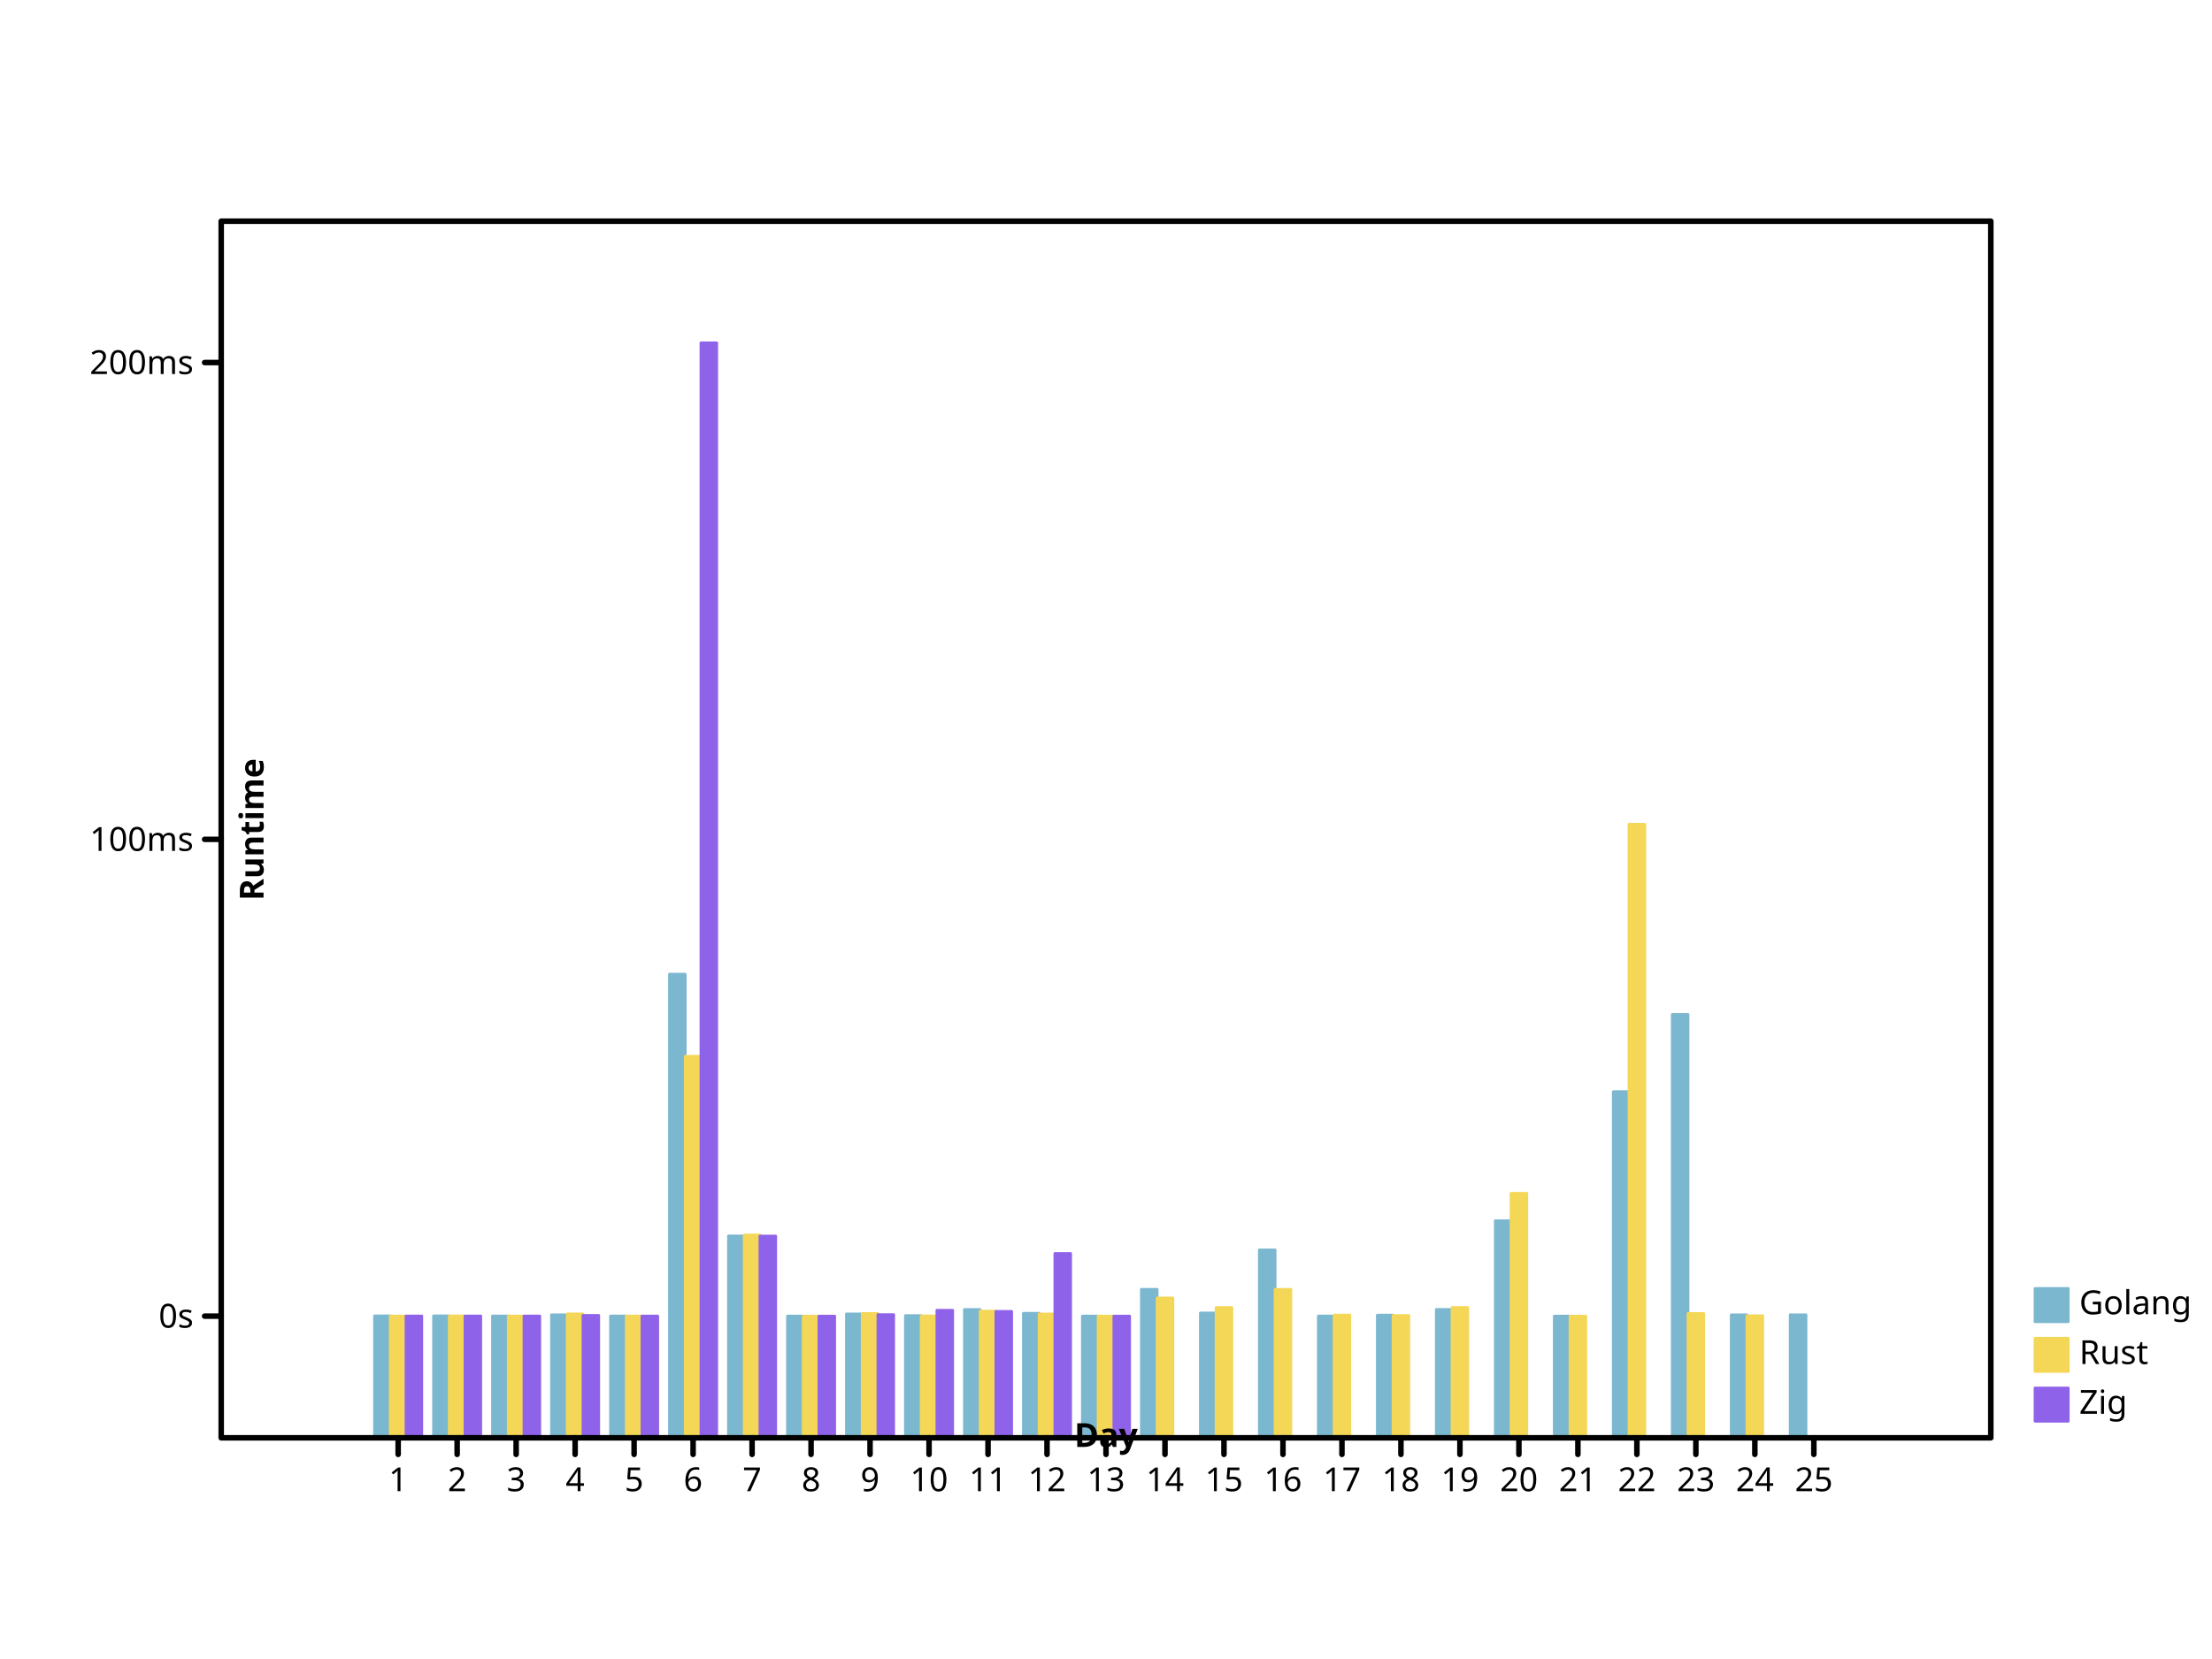
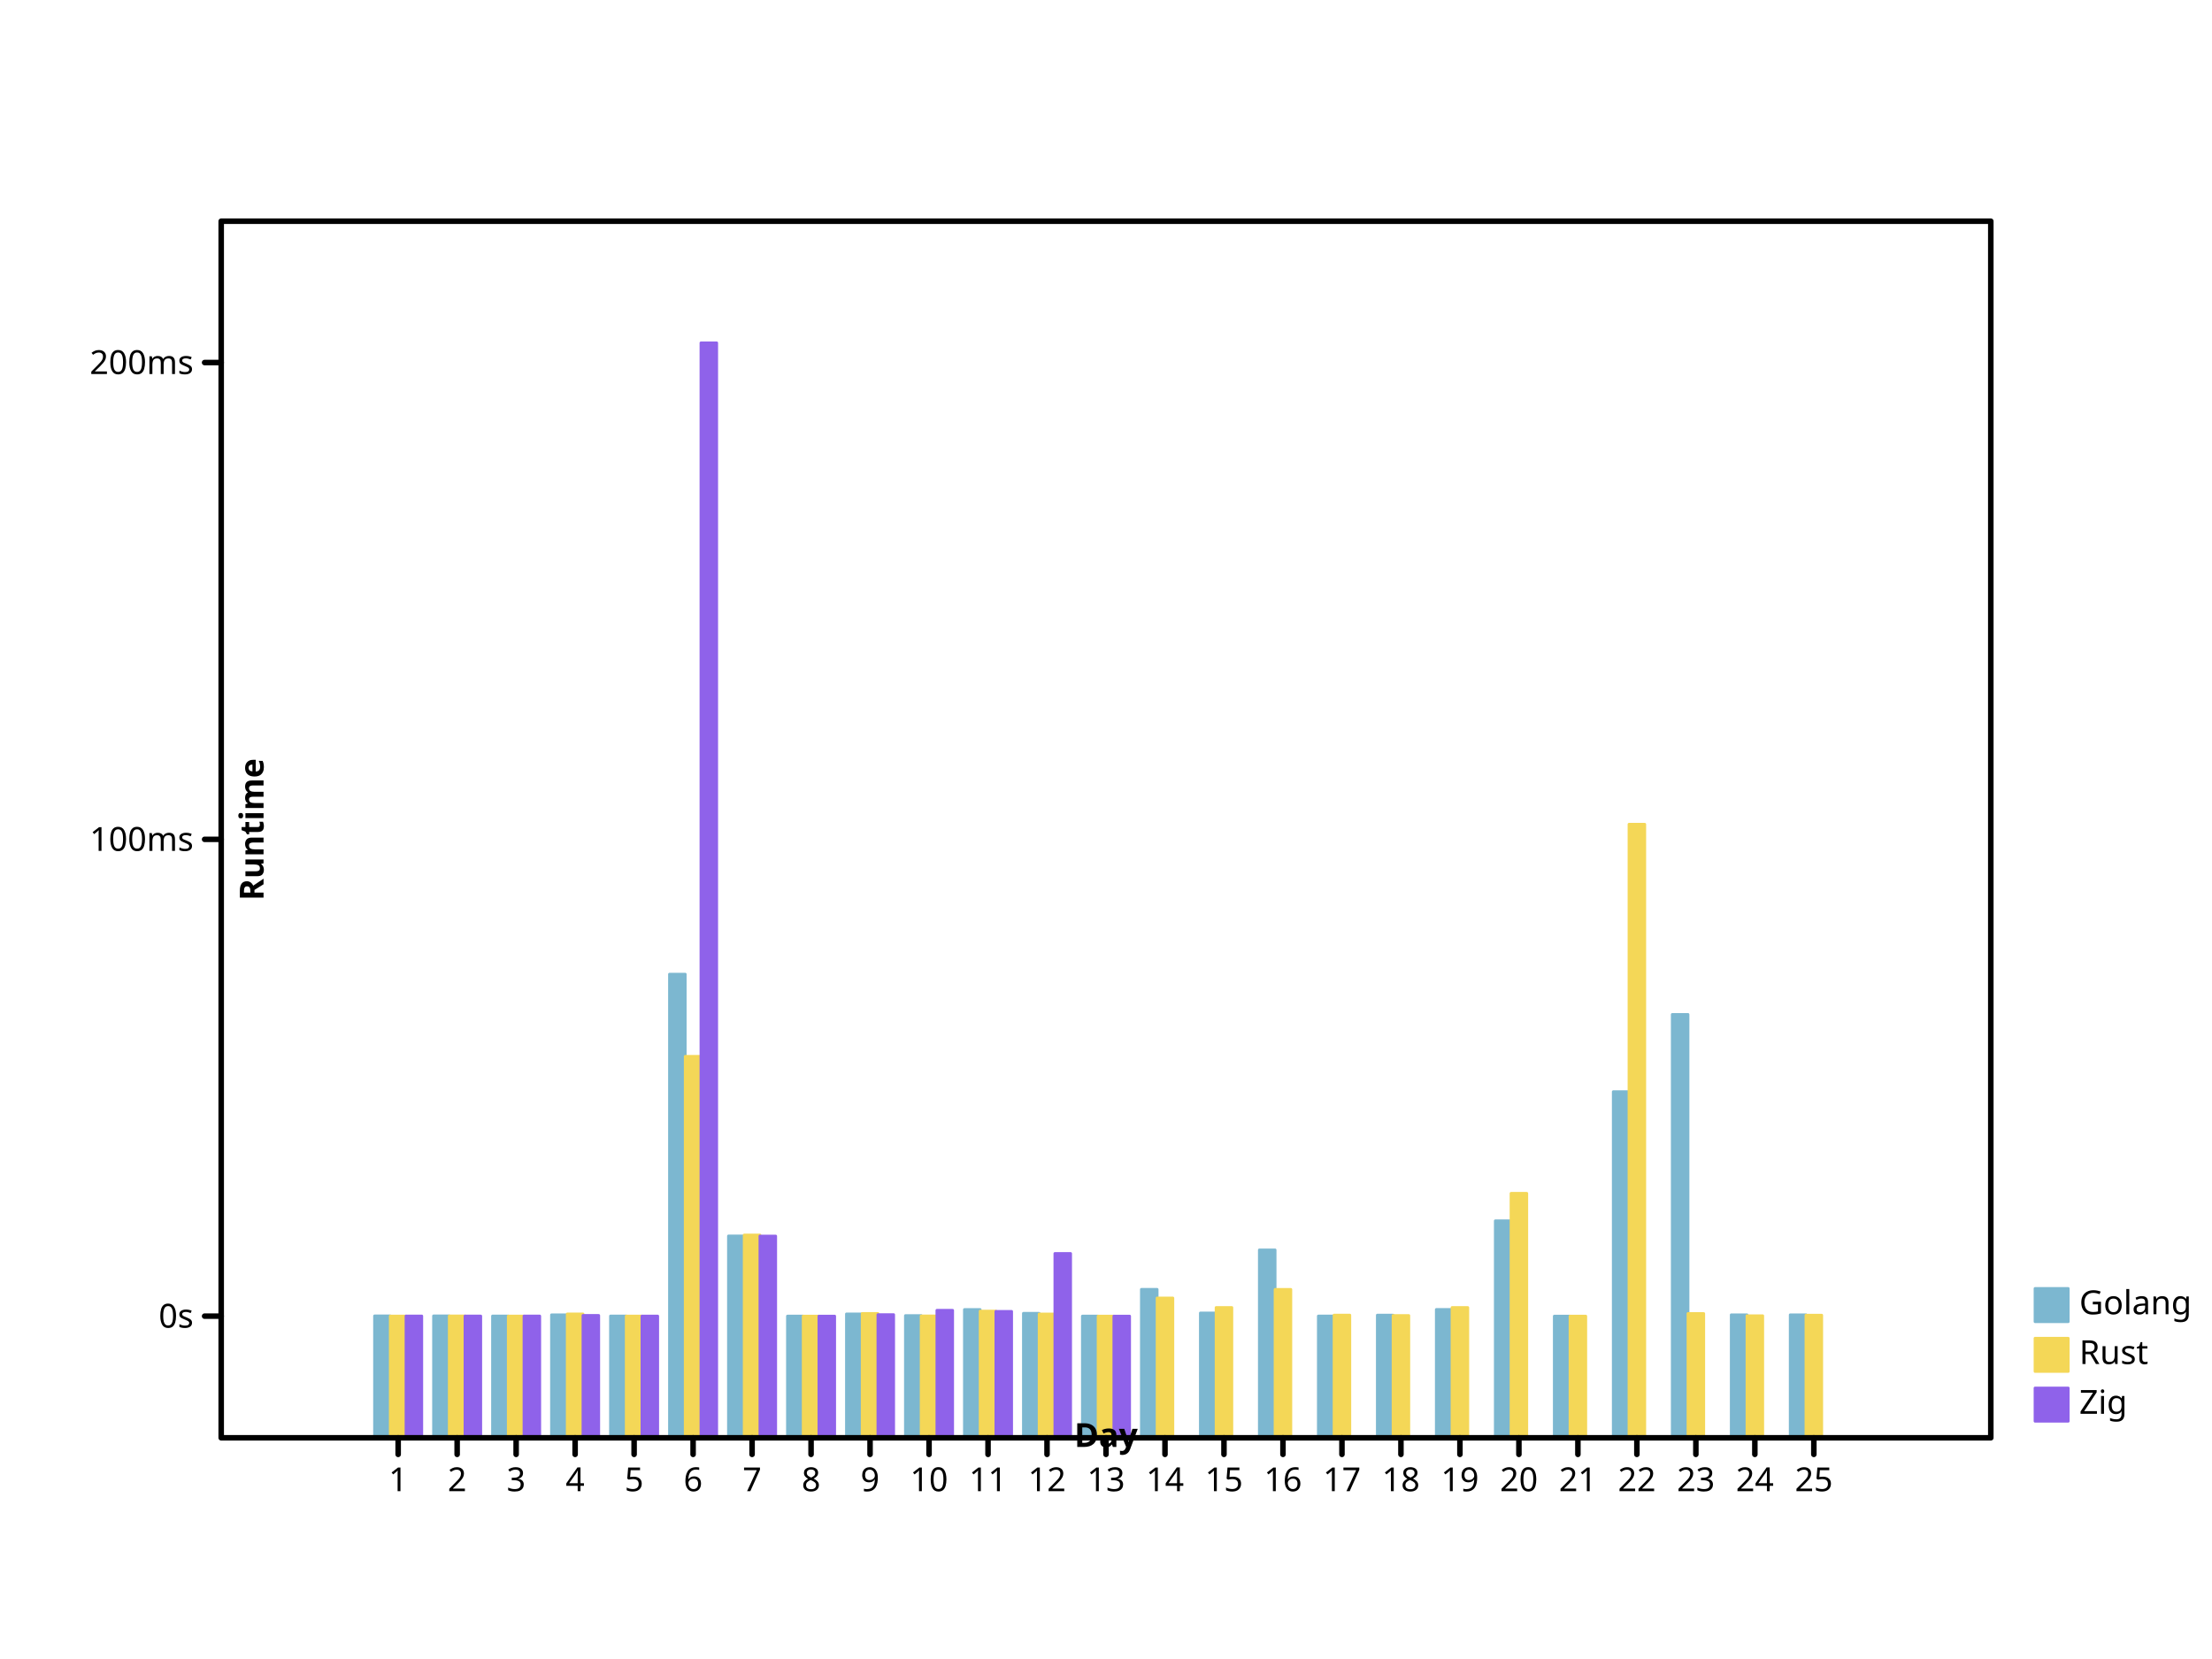
<svg xmlns="http://www.w3.org/2000/svg" height="600" viewbox="0 0 800 600" preserveAspectRatio="xMidYMid meet" width="800">
  <defs>
-     <marker viewBox="0 0 10 10 " refX="5" refY="5" markerUnits="userSpaceOnUse" markerWidth="2%" markerHeight="2%" id="circle">
+     <marker markerHeight="2%" id="circle" viewBox="0 0 10 10 " refX="5" refY="5" markerUnits="userSpaceOnUse" markerWidth="2%">
      <circle fill="none" stroke="black" cx="5" cy="5" r="3" />
    </marker>
-     <marker markerHeight="2%" id="filled-circle" viewBox="0 0 10 10 " refX="5" refY="5" markerUnits="userSpaceOnUse" markerWidth="2%">
-       <circle r="3" fill="black" stroke="none" cx="5" cy="5" />
+     <marker markerUnits="userSpaceOnUse" markerWidth="2%" markerHeight="2%" id="filled-circle" viewBox="0 0 10 10 " refX="5" refY="5">
+       <circle fill="black" stroke="none" cx="5" cy="5" r="3" />
    </marker>
    <marker markerUnits="userSpaceOnUse" markerWidth="2%" markerHeight="2%" id="square" viewBox="0 0 10 10 " refX="5" refY="5">
-       <rect y="2" width="6" height="6" fill="none" stroke="black" x="2" />
+       <rect fill="none" stroke="black" x="2" y="2" width="6" height="6" />
    </marker>
-     <marker markerWidth="2%" markerHeight="2%" id="filled-square" viewBox="0 0 10 10 " refX="5" refY="5" markerUnits="userSpaceOnUse">
-       <rect fill="black" stroke="none" x="2" y="2" width="6" height="6" />
+     <marker refX="5" refY="5" markerUnits="userSpaceOnUse" markerWidth="2%" markerHeight="2%" id="filled-square" viewBox="0 0 10 10 ">
+       <rect y="2" width="6" height="6" fill="black" stroke="none" x="2" />
    </marker>
  </defs>
-   <g stroke-linejoin="round" transform="translate(80 520 )scale(1 -1 )" fill="hsl(198, 47%, 65%)" stroke="hsl(198, 47%, 65%)" stroke-width="1px" stroke-linecap="round">
-     <rect y="0" width="5.688889e+00" height="4.408139e+01" vector-effect="non-scaling-stroke" x="5.546667e+01" />
-     <rect height="4.408196e+01" vector-effect="non-scaling-stroke" x="7.680000e+01" y="0" width="5.688889e+00" />
-     <rect y="0" width="5.688889e+00" height="4.405015e+01" vector-effect="non-scaling-stroke" x="9.813333e+01" />
-     <rect vector-effect="non-scaling-stroke" x="1.194667e+02" y="0" width="5.688889e+00" height="4.446870e+01" />
-     <rect vector-effect="non-scaling-stroke" x="1.408000e+02" y="0" width="5.688889e+00" height="4.405260e+01" />
-     <rect x="1.621333e+02" y="0" width="5.688889e+00" height="1.676747e+02" vector-effect="non-scaling-stroke" />
+   <g stroke-width="1px" stroke-linecap="round" stroke-linejoin="round" transform="translate(80 520 )scale(1 -1 )" fill="hsl(198, 47%, 65%)" stroke="hsl(198, 47%, 65%)">
+     <rect height="4.408139e+01" vector-effect="non-scaling-stroke" x="5.546667e+01" y="0" width="5.688889e+00" />
+     <rect y="0" width="5.688889e+00" height="4.408196e+01" vector-effect="non-scaling-stroke" x="7.680000e+01" />
+     <rect vector-effect="non-scaling-stroke" x="9.813333e+01" y="0" width="5.688889e+00" height="4.405015e+01" />
+     <rect width="5.688889e+00" height="4.446870e+01" vector-effect="non-scaling-stroke" x="1.194667e+02" y="0" />
+     <rect height="4.405260e+01" vector-effect="non-scaling-stroke" x="1.408000e+02" y="0" width="5.688889e+00" />
+     <rect y="0" width="5.688889e+00" height="1.676747e+02" vector-effect="non-scaling-stroke" x="1.621333e+02" />
    <rect vector-effect="non-scaling-stroke" x="1.834667e+02" y="0" width="5.688889e+00" height="7.299352e+01" />
    <rect vector-effect="non-scaling-stroke" x="2.048000e+02" y="0" width="5.688889e+00" height="4.401200e+01" />
    <rect x="2.261333e+02" y="0" width="5.688889e+00" height="4.479665e+01" vector-effect="non-scaling-stroke" />
-     <rect height="4.419673e+01" vector-effect="non-scaling-stroke" x="2.474667e+02" y="0" width="5.688889e+00" />
+     <rect vector-effect="non-scaling-stroke" x="2.474667e+02" y="0" width="5.688889e+00" height="4.419673e+01" />
    <rect vector-effect="non-scaling-stroke" x="2.688000e+02" y="0" width="5.688889e+00" height="4.638498e+01" />
-     <rect vector-effect="non-scaling-stroke" x="2.901333e+02" y="0" width="5.688889e+00" height="4.501938e+01" />
-     <rect height="4.401207e+01" vector-effect="non-scaling-stroke" x="3.114667e+02" y="0" width="5.688889e+00" />
-     <rect y="0" width="5.688889e+00" height="5.368653e+01" vector-effect="non-scaling-stroke" x="3.328000e+02" />
-     <rect width="5.688889e+00" height="4.513826e+01" vector-effect="non-scaling-stroke" x="3.541333e+02" y="0" />
-     <rect vector-effect="non-scaling-stroke" x="3.754667e+02" y="0" width="5.688889e+00" height="6.794324e+01" />
+     <rect y="0" width="5.688889e+00" height="4.501938e+01" vector-effect="non-scaling-stroke" x="2.901333e+02" />
+     <rect y="0" width="5.688889e+00" height="4.401207e+01" vector-effect="non-scaling-stroke" x="3.114667e+02" />
+     <rect vector-effect="non-scaling-stroke" x="3.328000e+02" y="0" width="5.688889e+00" height="5.368653e+01" />
+     <rect vector-effect="non-scaling-stroke" x="3.541333e+02" y="0" width="5.688889e+00" height="4.513826e+01" />
+     <rect y="0" width="5.688889e+00" height="6.794324e+01" vector-effect="non-scaling-stroke" x="3.754667e+02" />
    <rect vector-effect="non-scaling-stroke" x="3.968000e+02" y="0" width="5.688889e+00" height="4.403368e+01" />
    <rect vector-effect="non-scaling-stroke" x="4.181333e+02" y="0" width="5.688889e+00" height="4.435730e+01" />
-     <rect vector-effect="non-scaling-stroke" x="4.394667e+02" y="0" width="5.688889e+00" height="4.641211e+01" />
-     <rect vector-effect="non-scaling-stroke" x="4.608000e+02" y="0" width="5.688889e+00" height="7.847029e+01" />
-     <rect x="4.821333e+02" y="0" width="5.688889e+00" height="4.400010e+01" vector-effect="non-scaling-stroke" />
-     <rect width="5.688889e+00" height="1.251727e+02" vector-effect="non-scaling-stroke" x="5.034667e+02" y="0" />
-     <rect vector-effect="non-scaling-stroke" x="5.248000e+02" y="0" width="5.688889e+00" height="1.531087e+02" />
-     <rect x="5.461333e+02" y="0" width="5.688889e+00" height="4.448159e+01" vector-effect="non-scaling-stroke" />
-     <rect y="0" width="5.688889e+00" height="4.448066e+01" vector-effect="non-scaling-stroke" x="5.674667e+02" />
+     <rect height="4.641211e+01" vector-effect="non-scaling-stroke" x="4.394667e+02" y="0" width="5.688889e+00" />
+     <rect y="0" width="5.688889e+00" height="7.847029e+01" vector-effect="non-scaling-stroke" x="4.608000e+02" />
+     <rect vector-effect="non-scaling-stroke" x="4.821333e+02" y="0" width="5.688889e+00" height="4.400010e+01" />
+     <rect vector-effect="non-scaling-stroke" x="5.034667e+02" y="0" width="5.688889e+00" height="1.251727e+02" />
+     <rect y="0" width="5.688889e+00" height="1.531087e+02" vector-effect="non-scaling-stroke" x="5.248000e+02" />
+     <rect y="0" width="5.688889e+00" height="4.448159e+01" vector-effect="non-scaling-stroke" x="5.461333e+02" />
+     <rect x="5.674667e+02" y="0" width="5.688889e+00" height="4.448066e+01" vector-effect="non-scaling-stroke" />
  </g>
-   <g stroke-linejoin="round" transform="translate(80 520 )scale(1 -1 )" fill="hsl(49, 88%, 65%)" stroke="hsl(49, 88%, 65%)" stroke-width="1px" stroke-linecap="round">
-     <rect width="5.688889e+00" height="4.403192e+01" vector-effect="non-scaling-stroke" x="6.115556e+01" y="0" />
-     <rect width="5.688889e+00" height="4.407419e+01" vector-effect="non-scaling-stroke" x="8.248889e+01" y="0" />
-     <rect x="1.038222e+02" y="0" width="5.688889e+00" height="4.401527e+01" vector-effect="non-scaling-stroke" />
+   <g fill="hsl(49, 88%, 65%)" stroke="hsl(49, 88%, 65%)" stroke-width="1px" stroke-linecap="round" stroke-linejoin="round" transform="translate(80 520 )scale(1 -1 )">
+     <rect vector-effect="non-scaling-stroke" x="6.115556e+01" y="0" width="5.688889e+00" height="4.403192e+01" />
+     <rect height="4.407419e+01" vector-effect="non-scaling-stroke" x="8.248889e+01" y="0" width="5.688889e+00" />
+     <rect height="4.401527e+01" vector-effect="non-scaling-stroke" x="1.038222e+02" y="0" width="5.688889e+00" />
    <rect vector-effect="non-scaling-stroke" x="1.251556e+02" y="0" width="5.688889e+00" height="4.478232e+01" />
    <rect x="1.464889e+02" y="0" width="5.688889e+00" height="4.402965e+01" vector-effect="non-scaling-stroke" />
-     <rect vector-effect="non-scaling-stroke" x="1.678222e+02" y="0" width="5.688889e+00" height="1.379508e+02" />
+     <rect width="5.688889e+00" height="1.379508e+02" vector-effect="non-scaling-stroke" x="1.678222e+02" y="0" />
    <rect x="1.891556e+02" y="0" width="5.688889e+00" height="7.333799e+01" vector-effect="non-scaling-stroke" />
-     <rect width="5.688889e+00" height="4.400571e+01" vector-effect="non-scaling-stroke" x="2.104889e+02" y="0" />
+     <rect y="0" width="5.688889e+00" height="4.400571e+01" vector-effect="non-scaling-stroke" x="2.104889e+02" />
    <rect vector-effect="non-scaling-stroke" x="2.318222e+02" y="0" width="5.688889e+00" height="4.495170e+01" />
-     <rect height="4.406728e+01" vector-effect="non-scaling-stroke" x="2.531556e+02" y="0" width="5.688889e+00" />
-     <rect vector-effect="non-scaling-stroke" x="2.744889e+02" y="0" width="5.688889e+00" height="4.582177e+01" />
-     <rect x="2.958222e+02" y="0" width="5.688889e+00" height="4.477711e+01" vector-effect="non-scaling-stroke" />
+     <rect vector-effect="non-scaling-stroke" x="2.531556e+02" y="0" width="5.688889e+00" height="4.406728e+01" />
+     <rect width="5.688889e+00" height="4.582177e+01" vector-effect="non-scaling-stroke" x="2.744889e+02" y="0" />
+     <rect y="0" width="5.688889e+00" height="4.477711e+01" vector-effect="non-scaling-stroke" x="2.958222e+02" />
    <rect height="4.400973e+01" vector-effect="non-scaling-stroke" x="3.171556e+02" y="0" width="5.688889e+00" />
-     <rect vector-effect="non-scaling-stroke" x="3.384889e+02" y="0" width="5.688889e+00" height="5.055640e+01" />
-     <rect width="5.688889e+00" height="4.711601e+01" vector-effect="non-scaling-stroke" x="3.598222e+02" y="0" />
+     <rect y="0" width="5.688889e+00" height="5.055640e+01" vector-effect="non-scaling-stroke" x="3.384889e+02" />
+     <rect height="4.711601e+01" vector-effect="non-scaling-stroke" x="3.598222e+02" y="0" width="5.688889e+00" />
    <rect x="3.811556e+02" y="0" width="5.688889e+00" height="5.366698e+01" vector-effect="non-scaling-stroke" />
-     <rect x="4.024889e+02" y="0" width="5.688889e+00" height="4.437240e+01" vector-effect="non-scaling-stroke" />
+     <rect width="5.688889e+00" height="4.437240e+01" vector-effect="non-scaling-stroke" x="4.024889e+02" y="0" />
    <rect height="4.421326e+01" vector-effect="non-scaling-stroke" x="4.238222e+02" y="0" width="5.688889e+00" />
    <rect y="0" width="5.688889e+00" height="4.711187e+01" vector-effect="non-scaling-stroke" x="4.451556e+02" />
    <rect x="4.664889e+02" y="0" width="5.688889e+00" height="8.840898e+01" vector-effect="non-scaling-stroke" />
-     <rect y="0" width="5.688889e+00" height="4.400005e+01" vector-effect="non-scaling-stroke" x="4.878222e+02" />
+     <rect height="4.400005e+01" vector-effect="non-scaling-stroke" x="4.878222e+02" y="0" width="5.688889e+00" />
    <rect y="0" width="5.688889e+00" height="2.218956e+02" vector-effect="non-scaling-stroke" x="5.091556e+02" />
-     <rect vector-effect="non-scaling-stroke" x="5.304889e+02" y="0" width="5.688889e+00" height="4.493664e+01" />
-     <rect vector-effect="non-scaling-stroke" x="5.518222e+02" y="0" width="5.688889e+00" height="4.413517e+01" />
+     <rect width="5.688889e+00" height="4.493664e+01" vector-effect="non-scaling-stroke" x="5.304889e+02" y="0" />
+     <rect y="0" width="5.688889e+00" height="4.413517e+01" vector-effect="non-scaling-stroke" x="5.518222e+02" />
+     <rect x="5.731556e+02" y="0" width="5.688889e+00" height="4.434290e+01" vector-effect="non-scaling-stroke" />
  </g>
-   <g stroke-linejoin="round" transform="translate(80 520 )scale(1 -1 )" fill="hsl(260, 76%, 65%)" stroke="hsl(260, 76%, 65%)" stroke-width="1px" stroke-linecap="round">
-     <rect width="5.688889e+00" height="4.405432e+01" vector-effect="non-scaling-stroke" x="6.684444e+01" y="0" />
-     <rect width="5.688889e+00" height="4.404062e+01" vector-effect="non-scaling-stroke" x="8.817778e+01" y="0" />
-     <rect height="4.404221e+01" vector-effect="non-scaling-stroke" x="1.095111e+02" y="0" width="5.688889e+00" />
+   <g fill="hsl(260, 76%, 65%)" stroke="hsl(260, 76%, 65%)" stroke-width="1px" stroke-linecap="round" stroke-linejoin="round" transform="translate(80 520 )scale(1 -1 )">
+     <rect vector-effect="non-scaling-stroke" x="6.684444e+01" y="0" width="5.688889e+00" height="4.405432e+01" />
+     <rect x="8.817778e+01" y="0" width="5.688889e+00" height="4.404062e+01" vector-effect="non-scaling-stroke" />
+     <rect vector-effect="non-scaling-stroke" x="1.095111e+02" y="0" width="5.688889e+00" height="4.404221e+01" />
    <rect width="5.688889e+00" height="4.424780e+01" vector-effect="non-scaling-stroke" x="1.308444e+02" y="0" />
-     <rect vector-effect="non-scaling-stroke" x="1.521778e+02" y="0" width="5.688889e+00" height="4.402243e+01" />
-     <rect y="0" width="5.688889e+00" height="396" vector-effect="non-scaling-stroke" x="1.735111e+02" />
-     <rect x="1.948444e+02" y="0" width="5.688889e+00" height="7.296160e+01" vector-effect="non-scaling-stroke" />
-     <rect x="2.161778e+02" y="0" width="5.688889e+00" height="4.401023e+01" vector-effect="non-scaling-stroke" />
-     <rect y="0" width="5.688889e+00" height="4.454160e+01" vector-effect="non-scaling-stroke" x="2.375111e+02" />
+     <rect width="5.688889e+00" height="4.402243e+01" vector-effect="non-scaling-stroke" x="1.521778e+02" y="0" />
+     <rect width="5.688889e+00" height="396" vector-effect="non-scaling-stroke" x="1.735111e+02" y="0" />
+     <rect vector-effect="non-scaling-stroke" x="1.948444e+02" y="0" width="5.688889e+00" height="7.296160e+01" />
+     <rect y="0" width="5.688889e+00" height="4.401023e+01" vector-effect="non-scaling-stroke" x="2.161778e+02" />
+     <rect vector-effect="non-scaling-stroke" x="2.375111e+02" y="0" width="5.688889e+00" height="4.454160e+01" />
    <rect vector-effect="non-scaling-stroke" x="2.588444e+02" y="0" width="5.688889e+00" height="4.610742e+01" />
-     <rect vector-effect="non-scaling-stroke" x="2.801778e+02" y="0" width="5.688889e+00" height="4.571518e+01" />
-     <rect vector-effect="non-scaling-stroke" x="3.015111e+02" y="0" width="5.688889e+00" height="6.665981e+01" />
-     <rect x="3.228444e+02" y="0" width="5.688889e+00" height="4.400824e+01" vector-effect="non-scaling-stroke" />
+     <rect width="5.688889e+00" height="4.571518e+01" vector-effect="non-scaling-stroke" x="2.801778e+02" y="0" />
+     <rect width="5.688889e+00" height="6.665981e+01" vector-effect="non-scaling-stroke" x="3.015111e+02" y="0" />
+     <rect vector-effect="non-scaling-stroke" x="3.228444e+02" y="0" width="5.688889e+00" height="4.400824e+01" />
  </g>
-   <g text-anchor="start" fill="hsl(198, 47%, 65%)" stroke-linejoin="round" font-style="normal" font-weight="normal" stroke="hsl(198, 47%, 65%)" stroke-width="1px" font-size="12px" stroke-linecap="round" font-family="sans-serif" dominant-baseline="hanging">
-     <rect height="12" vector-effect="non-scaling-stroke" x="736" y="466" width="12" />
+   <g stroke-width="1px" dominant-baseline="hanging" fill="hsl(198, 47%, 65%)" stroke="hsl(198, 47%, 65%)" stroke-linecap="round" font-size="12px" font-weight="normal" stroke-linejoin="round" font-style="normal" text-anchor="start" font-family="sans-serif">
+     <rect x="736" y="466" width="12" height="12" vector-effect="non-scaling-stroke" />
    <g stroke="black" fill="black">
-       <text x="752" y="466" dominant-baseline="hanging" stroke="none" vector-effect="non-scaling-stroke">Golang</text>
+       <text vector-effect="non-scaling-stroke" x="752" y="466" dominant-baseline="hanging" stroke="none">Golang</text>
    </g>
-     <g text-anchor="start" stroke-width="1px" stroke-linejoin="round" dominant-baseline="hanging" font-style="normal" fill="hsl(49, 88%, 65%)" font-size="12px" font-weight="normal" stroke="hsl(49, 88%, 65%)" stroke-linecap="round" font-family="sans-serif">
-       <rect x="736" y="484" width="12" height="12" vector-effect="non-scaling-stroke" />
+     <g stroke-linejoin="round" font-style="normal" font-weight="normal" stroke="hsl(49, 88%, 65%)" stroke-linecap="round" font-family="sans-serif" dominant-baseline="hanging" font-size="12px" text-anchor="start" fill="hsl(49, 88%, 65%)" stroke-width="1px">
+       <rect height="12" vector-effect="non-scaling-stroke" x="736" y="484" width="12" />
      <g fill="black" stroke="black">
        <text vector-effect="non-scaling-stroke" x="752" y="484" dominant-baseline="hanging" stroke="none">Rust</text>
      </g>
-       <g font-size="12px" font-weight="normal" dominant-baseline="hanging" stroke-width="1px" stroke-linecap="round" font-family="sans-serif" font-style="normal" fill="hsl(260, 76%, 65%)" text-anchor="start" stroke="hsl(260, 76%, 65%)" stroke-linejoin="round">
+       <g font-size="12px" font-weight="normal" text-anchor="start" font-family="sans-serif" stroke-width="1px" stroke-linecap="round" stroke-linejoin="round" font-style="normal" fill="hsl(260, 76%, 65%)" dominant-baseline="hanging" stroke="hsl(260, 76%, 65%)">
        <rect vector-effect="non-scaling-stroke" x="736" y="502" width="12" height="12" />
-         <g fill="black" stroke="black">
-           <text x="752" y="502" dominant-baseline="hanging" stroke="none" vector-effect="non-scaling-stroke">Zig</text>
-           <g text-anchor="start" dominant-baseline="hanging" stroke-width="2px" stroke-linecap="round" stroke-linejoin="round" fill="none" font-size="12px" font-weight="normal" font-family="sans-serif" font-style="normal">
-             <rect y="80" width="640" height="440" vector-effect="non-scaling-stroke" x="80" />
+         <g stroke="black" fill="black">
+           <text y="502" dominant-baseline="hanging" stroke="none" vector-effect="non-scaling-stroke" x="752">Zig</text>
+           <g stroke-linejoin="round" font-style="normal" dominant-baseline="hanging" font-family="sans-serif" stroke-width="2px" stroke-linecap="round" font-weight="normal" text-anchor="start" font-size="12px" fill="none">
+             <rect x="80" y="80" width="640" height="440" vector-effect="non-scaling-stroke" />
          </g>
-           <g fill="none" stroke="black" stroke-linejoin="round" font-family="sans-serif" dominant-baseline="hanging" stroke-linecap="round" font-style="normal" font-size="12px" font-weight="normal" text-anchor="start" transform="translate(80 520 )scale(1 -1 )" stroke-width="2px">
+           <g fill="none" transform="translate(80 520 )scale(1 -1 )" dominant-baseline="hanging" stroke-width="2px" font-family="sans-serif" font-size="12px" font-weight="normal" stroke-linecap="round" stroke-linejoin="round" font-style="normal" text-anchor="start" stroke="black">
            <path vector-effect="non-scaling-stroke" d="M64,0 L64,-6 M8.533333e+01,0 L8.533333e+01,-6 M1.066667e+02,0 L1.066667e+02,-6 M128,0 L128,-6 M1.493333e+02,0 L1.493333e+02,-6 M1.706667e+02,0 L1.706667e+02,-6 M192,0 L192,-6 M2.133333e+02,0 L2.133333e+02,-6 M2.346667e+02,0 L2.346667e+02,-6 M256,0 L256,-6 M2.773333e+02,0 L2.773333e+02,-6 M2.986667e+02,0 L2.986667e+02,-6 M320,0 L320,-6 M3.413333e+02,0 L3.413333e+02,-6 M3.626667e+02,0 L3.626667e+02,-6 M384,0 L384,-6 M4.053333e+02,0 L4.053333e+02,-6 M4.266667e+02,0 L4.266667e+02,-6 M448,0 L448,-6 M4.693333e+02,0 L4.693333e+02,-6 M4.906667e+02,0 L4.906667e+02,-6 M512,0 L512,-6 M5.333333e+02,0 L5.333333e+02,-6 M5.546667e+02,0 L5.546667e+02,-6 M576,0 L576,-6 " />
          </g>
-           <g stroke-linecap="round" font-family="sans-serif" dominant-baseline="hanging" font-weight="normal" fill="black" stroke-linejoin="round" font-style="normal" stroke="black" stroke-width="2px" text-anchor="middle" transform="translate(80 520 )scale(1 1 )" font-size="12px">
+           <g font-style="normal" fill="black" stroke-linecap="round" stroke-linejoin="round" stroke-width="2px" font-family="sans-serif" font-size="12px" font-weight="normal" text-anchor="middle" stroke="black" transform="translate(80 520 )scale(1 1 )" dominant-baseline="hanging">
            <text stroke="none" vector-effect="non-scaling-stroke" x="64" y="10" dominant-baseline="hanging">1</text>
-             <text y="10" dominant-baseline="hanging" stroke="none" vector-effect="non-scaling-stroke" x="8.533333e+01">2</text>
-             <text stroke="none" vector-effect="non-scaling-stroke" x="1.066667e+02" y="10" dominant-baseline="hanging">3</text>
+             <text x="8.533333e+01" y="10" dominant-baseline="hanging" stroke="none" vector-effect="non-scaling-stroke">2</text>
+             <text y="10" dominant-baseline="hanging" stroke="none" vector-effect="non-scaling-stroke" x="1.066667e+02">3</text>
            <text stroke="none" vector-effect="non-scaling-stroke" x="128" y="10" dominant-baseline="hanging">4</text>
            <text stroke="none" vector-effect="non-scaling-stroke" x="1.493333e+02" y="10" dominant-baseline="hanging">5</text>
-             <text x="1.706667e+02" y="10" dominant-baseline="hanging" stroke="none" vector-effect="non-scaling-stroke">6</text>
-             <text y="10" dominant-baseline="hanging" stroke="none" vector-effect="non-scaling-stroke" x="192">7</text>
+             <text stroke="none" vector-effect="non-scaling-stroke" x="1.706667e+02" y="10" dominant-baseline="hanging">6</text>
+             <text vector-effect="non-scaling-stroke" x="192" y="10" dominant-baseline="hanging" stroke="none">7</text>
            <text stroke="none" vector-effect="non-scaling-stroke" x="2.133333e+02" y="10" dominant-baseline="hanging">8</text>
-             <text dominant-baseline="hanging" stroke="none" vector-effect="non-scaling-stroke" x="2.346667e+02" y="10">9</text>
-             <text vector-effect="non-scaling-stroke" x="256" y="10" dominant-baseline="hanging" stroke="none">10</text>
-             <text stroke="none" vector-effect="non-scaling-stroke" x="2.773333e+02" y="10" dominant-baseline="hanging">11</text>
-             <text stroke="none" vector-effect="non-scaling-stroke" x="2.986667e+02" y="10" dominant-baseline="hanging">12</text>
-             <text stroke="none" vector-effect="non-scaling-stroke" x="320" y="10" dominant-baseline="hanging">13</text>
+             <text x="2.346667e+02" y="10" dominant-baseline="hanging" stroke="none" vector-effect="non-scaling-stroke">9</text>
+             <text stroke="none" vector-effect="non-scaling-stroke" x="256" y="10" dominant-baseline="hanging">10</text>
+             <text y="10" dominant-baseline="hanging" stroke="none" vector-effect="non-scaling-stroke" x="2.773333e+02">11</text>
+             <text y="10" dominant-baseline="hanging" stroke="none" vector-effect="non-scaling-stroke" x="2.986667e+02">12</text>
+             <text dominant-baseline="hanging" stroke="none" vector-effect="non-scaling-stroke" x="320" y="10">13</text>
            <text stroke="none" vector-effect="non-scaling-stroke" x="3.413333e+02" y="10" dominant-baseline="hanging">14</text>
            <text stroke="none" vector-effect="non-scaling-stroke" x="3.626667e+02" y="10" dominant-baseline="hanging">15</text>
-             <text dominant-baseline="hanging" stroke="none" vector-effect="non-scaling-stroke" x="384" y="10">16</text>
-             <text vector-effect="non-scaling-stroke" x="4.053333e+02" y="10" dominant-baseline="hanging" stroke="none">17</text>
+             <text x="384" y="10" dominant-baseline="hanging" stroke="none" vector-effect="non-scaling-stroke">16</text>
+             <text stroke="none" vector-effect="non-scaling-stroke" x="4.053333e+02" y="10" dominant-baseline="hanging">17</text>
            <text vector-effect="non-scaling-stroke" x="4.266667e+02" y="10" dominant-baseline="hanging" stroke="none">18</text>
            <text stroke="none" vector-effect="non-scaling-stroke" x="448" y="10" dominant-baseline="hanging">19</text>
            <text vector-effect="non-scaling-stroke" x="4.693333e+02" y="10" dominant-baseline="hanging" stroke="none">20</text>
-             <text dominant-baseline="hanging" stroke="none" vector-effect="non-scaling-stroke" x="4.906667e+02" y="10">21</text>
-             <text vector-effect="non-scaling-stroke" x="512" y="10" dominant-baseline="hanging" stroke="none">22</text>
+             <text stroke="none" vector-effect="non-scaling-stroke" x="4.906667e+02" y="10" dominant-baseline="hanging">21</text>
+             <text x="512" y="10" dominant-baseline="hanging" stroke="none" vector-effect="non-scaling-stroke">22</text>
            <text vector-effect="non-scaling-stroke" x="5.333333e+02" y="10" dominant-baseline="hanging" stroke="none">23</text>
-             <text y="10" dominant-baseline="hanging" stroke="none" vector-effect="non-scaling-stroke" x="5.546667e+02">24</text>
-             <text dominant-baseline="hanging" stroke="none" vector-effect="non-scaling-stroke" x="576" y="10">25</text>
+             <text x="5.546667e+02" y="10" dominant-baseline="hanging" stroke="none" vector-effect="non-scaling-stroke">24</text>
+             <text vector-effect="non-scaling-stroke" x="576" y="10" dominant-baseline="hanging" stroke="none">25</text>
          </g>
-           <g stroke-linejoin="round" font-family="sans-serif" dominant-baseline="baseline" fill="black" font-size="12px" stroke="black" stroke-width="2px" stroke-linecap="round" font-weight="bold" text-anchor="middle" font-style="normal" transform="translate(80 520 )scale(1 1 )rotate(0 0 0 )">
-             <text dominant-baseline="baseline" stroke="none" vector-effect="non-scaling-stroke" x="320" y="-6">Day</text>
+           <g font-family="sans-serif" stroke-linecap="round" font-size="12px" stroke="black" transform="translate(80 520 )scale(1 1 )rotate(0 0 0 )" dominant-baseline="baseline" stroke-width="2px" stroke-linejoin="round" font-style="normal" font-weight="bold" text-anchor="middle" fill="black">
+             <text stroke="none" vector-effect="non-scaling-stroke" x="320" y="-6" dominant-baseline="baseline">Day</text>
          </g>
-           <g stroke="black" stroke-width="2px" fill="black" font-size="12px" font-weight="bold" stroke-linecap="round" stroke-linejoin="round" font-family="sans-serif" font-style="normal" dominant-baseline="baseline" text-anchor="middle" transform="translate(80 520 )scale(1 -1 )">
-             <path vector-effect="non-scaling-stroke" d="M0,44 L-6,44 M0,2.164388e+02 L-6,2.164388e+02 M0,3.888777e+02 L-6,3.888777e+02 " />
+           <g font-style="normal" fill="black" dominant-baseline="baseline" stroke-width="2px" font-family="sans-serif" stroke-linecap="round" stroke-linejoin="round" font-size="12px" transform="translate(80 520 )scale(1 -1 )" font-weight="bold" text-anchor="middle" stroke="black">
+             <path d="M0,44 L-6,44 M0,2.164388e+02 L-6,2.164388e+02 M0,3.888777e+02 L-6,3.888777e+02 " vector-effect="non-scaling-stroke" />
          </g>
-           <g dominant-baseline="middle" font-weight="normal" stroke="black" stroke-width="2px" stroke-linecap="round" font-family="sans-serif" font-style="normal" fill="black" font-size="12px" text-anchor="end" transform="translate(80 520 )scale(1 1 )" stroke-linejoin="round">
+           <g fill="black" stroke="black" stroke-linecap="round" stroke-linejoin="round" transform="translate(80 520 )scale(1 1 )" dominant-baseline="middle" font-size="12px" font-style="normal" font-weight="normal" text-anchor="end" stroke-width="2px" font-family="sans-serif">
            <text vector-effect="non-scaling-stroke" x="-10" y="-44" dominant-baseline="middle" stroke="none">0s</text>
-             <text stroke="none" vector-effect="non-scaling-stroke" x="-10" y="-2.164388e+02" dominant-baseline="middle">100ms</text>
-             <text dominant-baseline="middle" stroke="none" vector-effect="non-scaling-stroke" x="-10" y="-3.888777e+02">200ms</text>
+             <text vector-effect="non-scaling-stroke" x="-10" y="-2.164388e+02" dominant-baseline="middle" stroke="none">100ms</text>
+             <text x="-10" y="-3.888777e+02" dominant-baseline="middle" stroke="none" vector-effect="non-scaling-stroke">200ms</text>
          </g>
-           <g dominant-baseline="hanging" stroke-width="2px" stroke-linecap="round" font-style="normal" fill="black" font-size="12px" stroke="black" stroke-linejoin="round" font-family="sans-serif" font-weight="bold" text-anchor="middle" transform="translate(80 520 )scale(1 1 )rotate(-90 0 0 )">
-             <text vector-effect="non-scaling-stroke" x="220" y="6" dominant-baseline="hanging" stroke="none">Runtime</text>
+           <g dominant-baseline="hanging" font-size="12px" fill="black" stroke="black" stroke-linecap="round" stroke-linejoin="round" font-family="sans-serif" font-style="normal" font-weight="bold" text-anchor="middle" transform="translate(80 520 )scale(1 1 )rotate(-90 0 0 )" stroke-width="2px">
+             <text dominant-baseline="hanging" stroke="none" vector-effect="non-scaling-stroke" x="220" y="6">Runtime</text>
          </g>
        </g>
      </g>
    </g>
  </g>
</svg>
